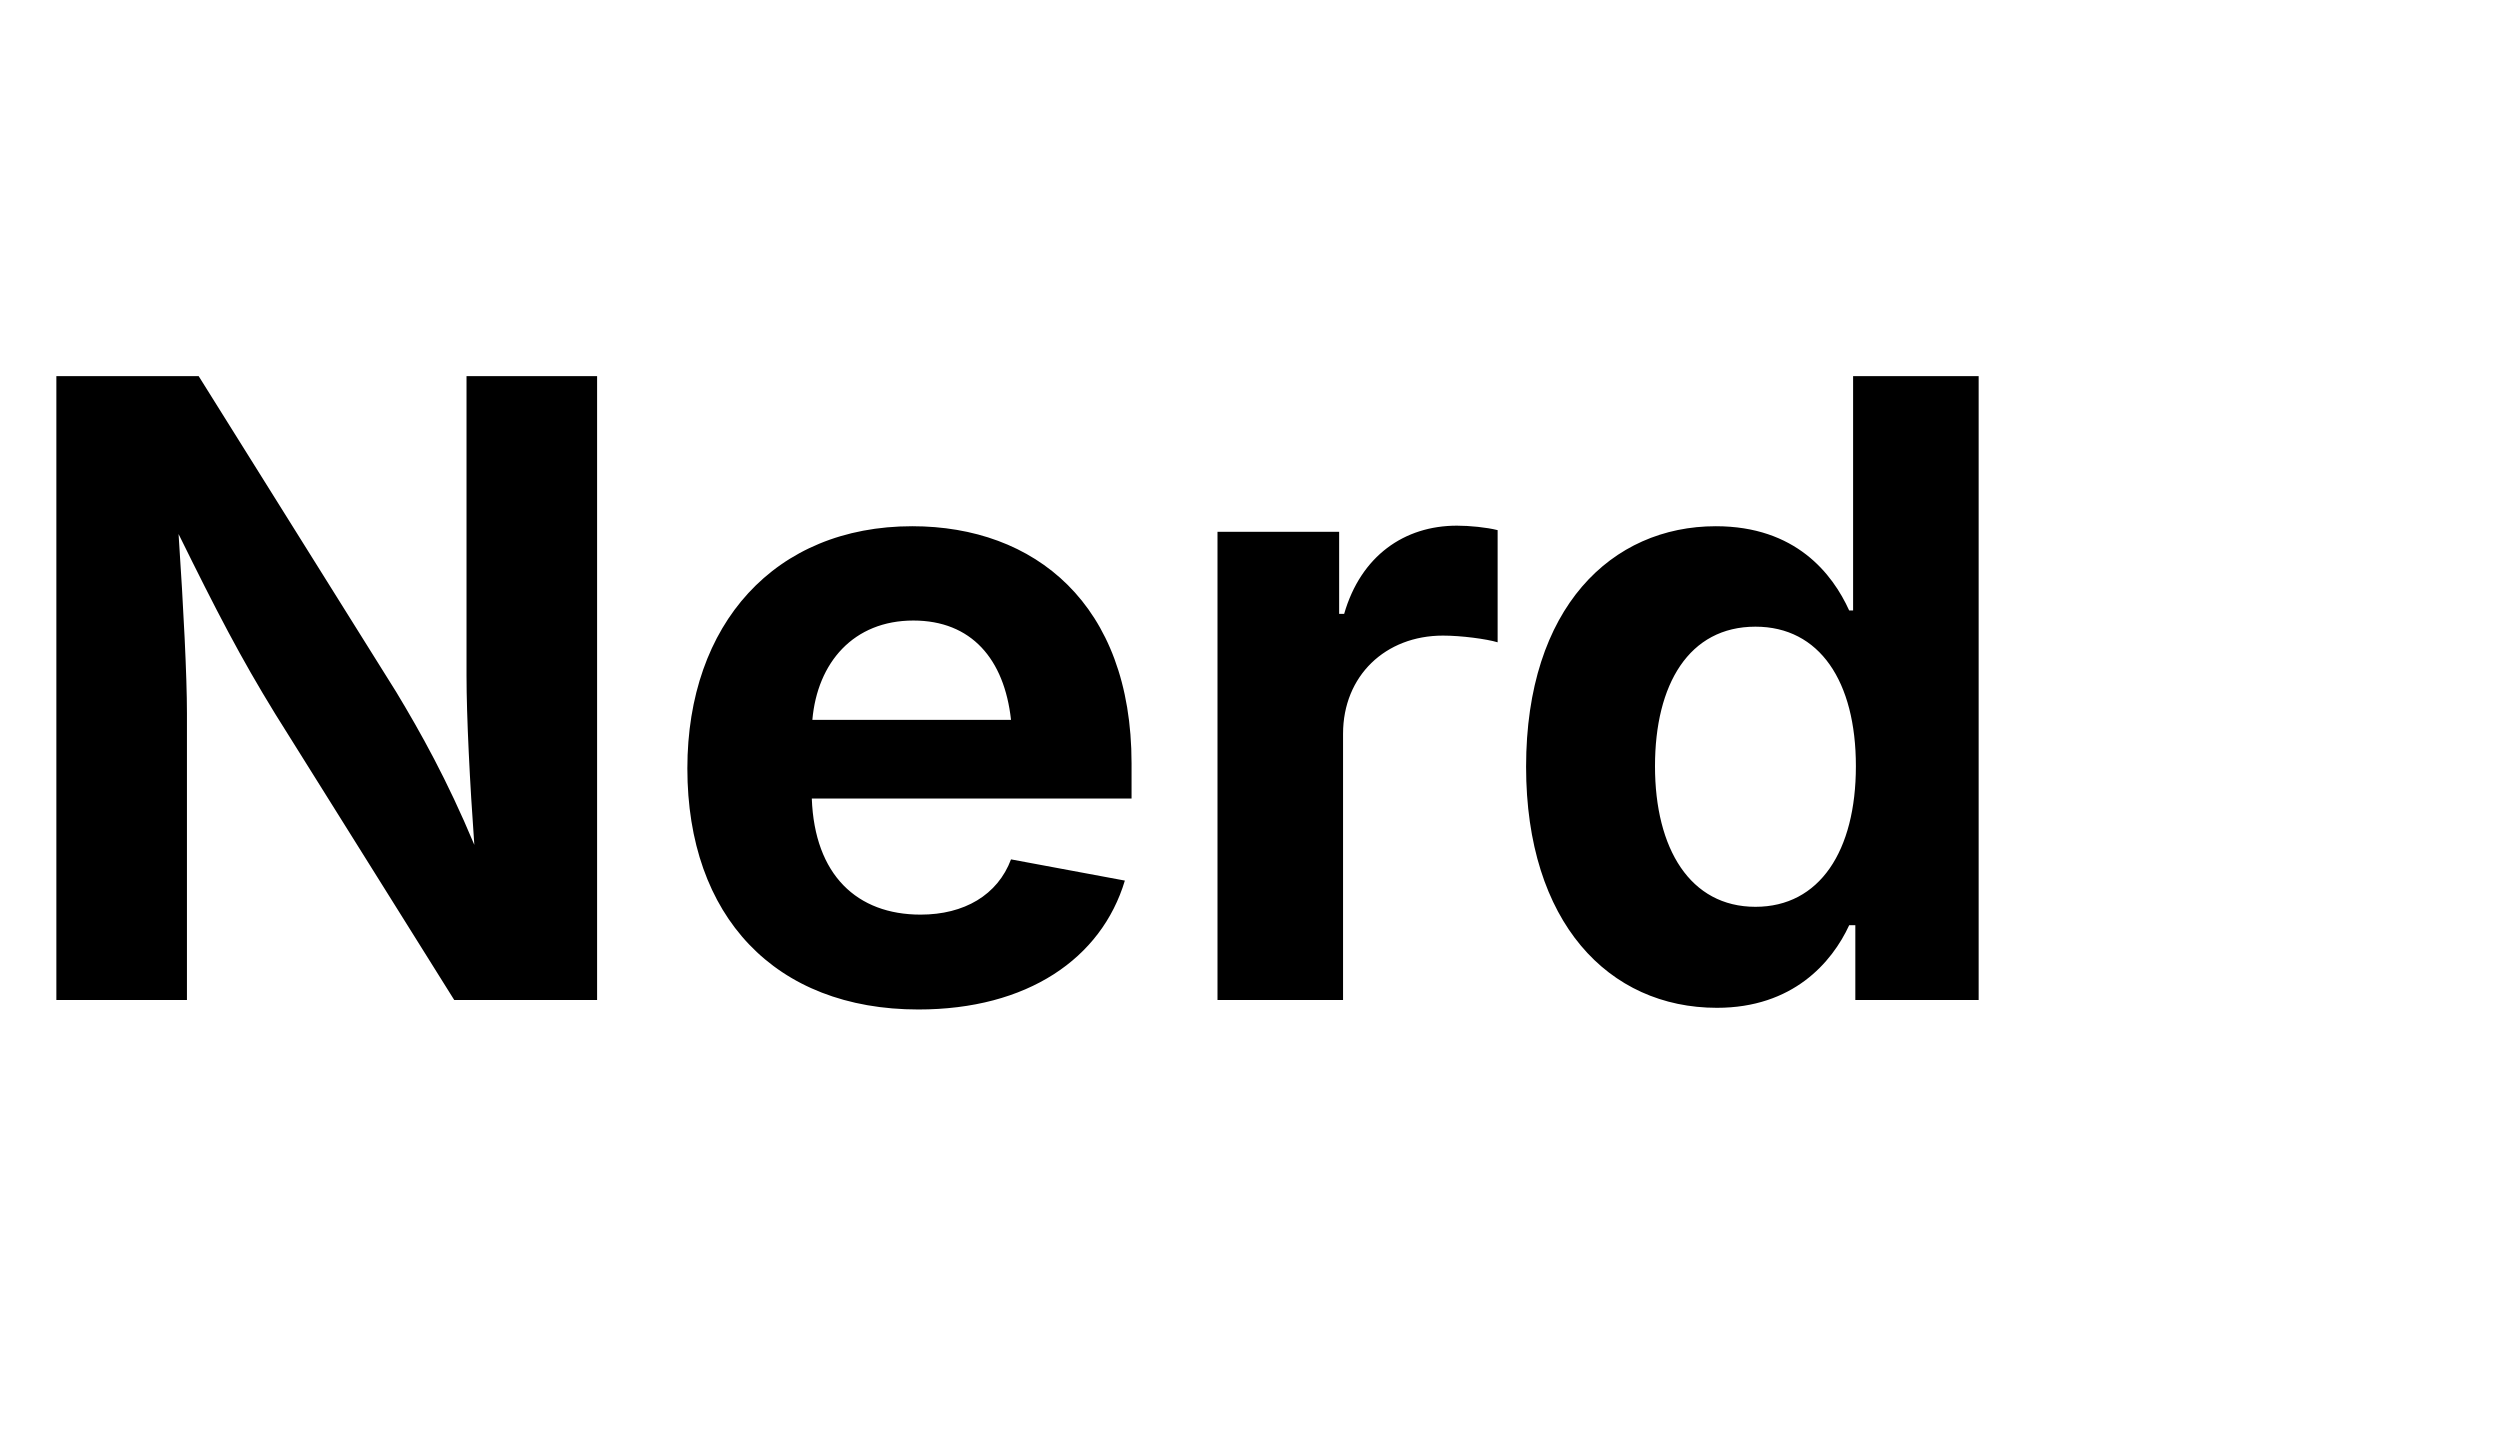
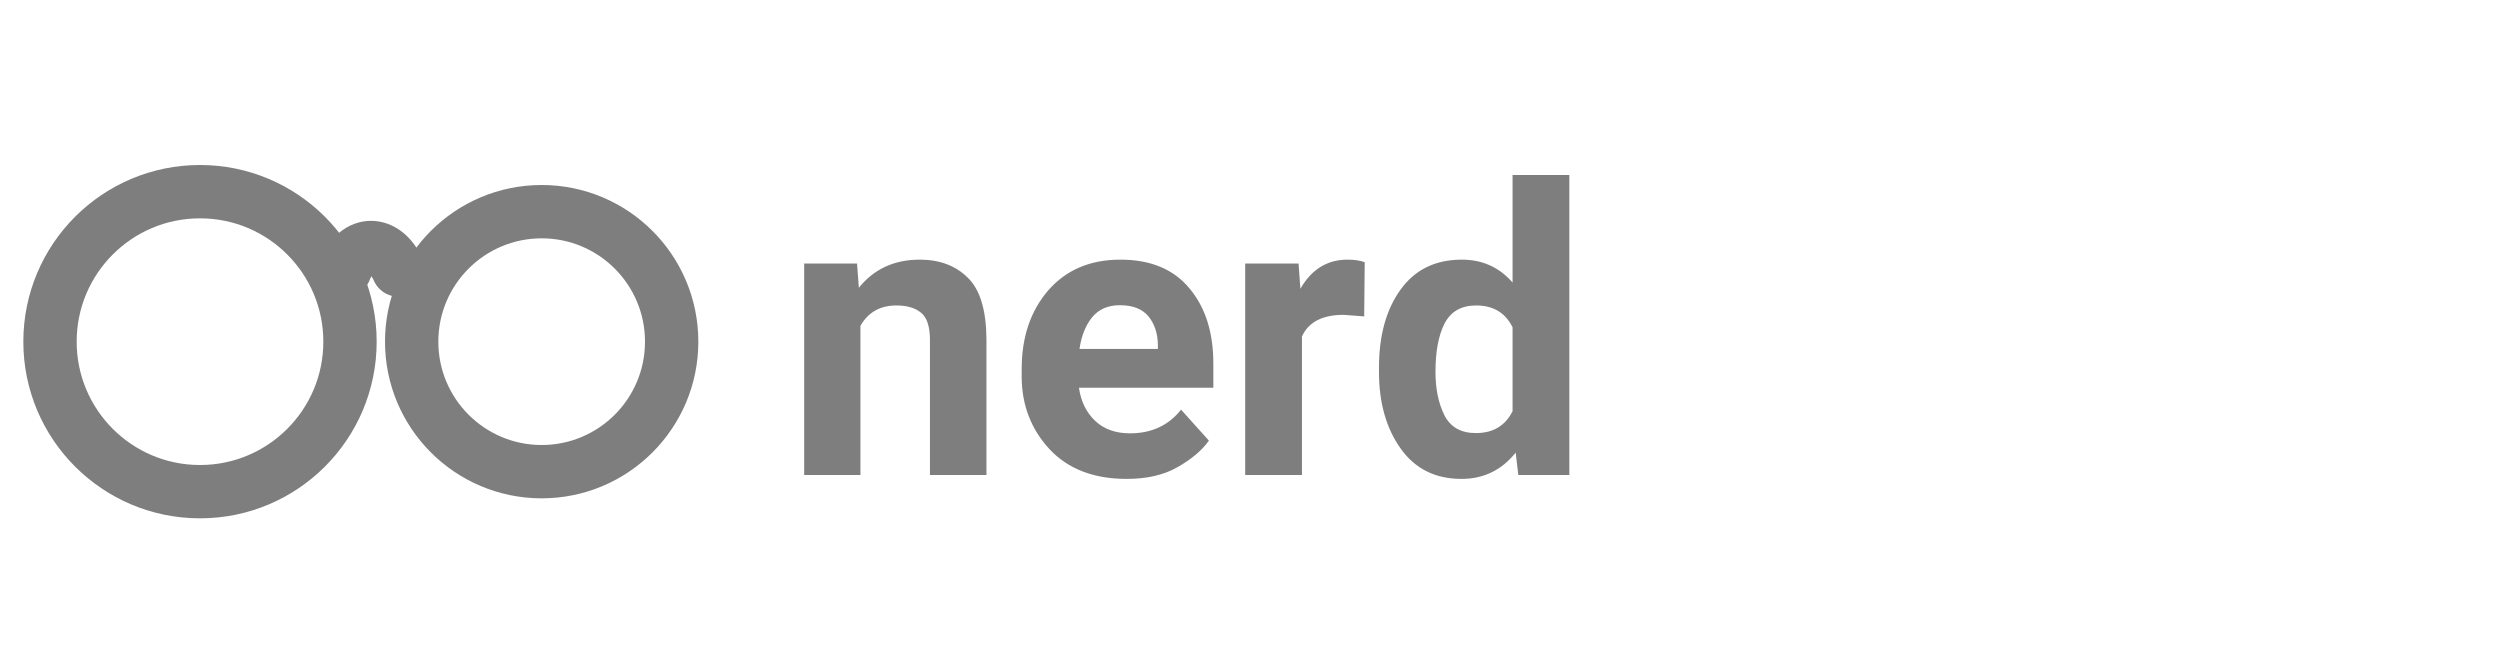
- <svg xmlns="http://www.w3.org/2000/svg" width="70" height="40" viewBox="0 0 70 40" fill="none">
-   <text x="0" y="28" font-family="system-ui, -apple-system, sans-serif" font-size="24" font-weight="700" fill="currentColor">Nerd</text>
+ <svg xmlns="http://www.w3.org/2000/svg" width="150" height="40" viewBox="0 0 150 40" fill="none">
+   <g fill="none" stroke="#7e7e7e" stroke-width="3.2">
+     <circle cx="12" cy="20.5" r="9" />
+     <circle cx="32.5" cy="20.5" r="7.8" />
+     <path d="M20.7 16.2c.7-1.8 2.4-1.8 3.2 0" stroke-linecap="round" />
+   </g>
+   <text x="47" y="28.5" font-family="system-ui, -apple-system, 'Segoe UI', Roboto, Helvetica, Arial, sans-serif" font-size="24" font-weight="700" fill="#7e7e7e">nerd</text>
</svg>
